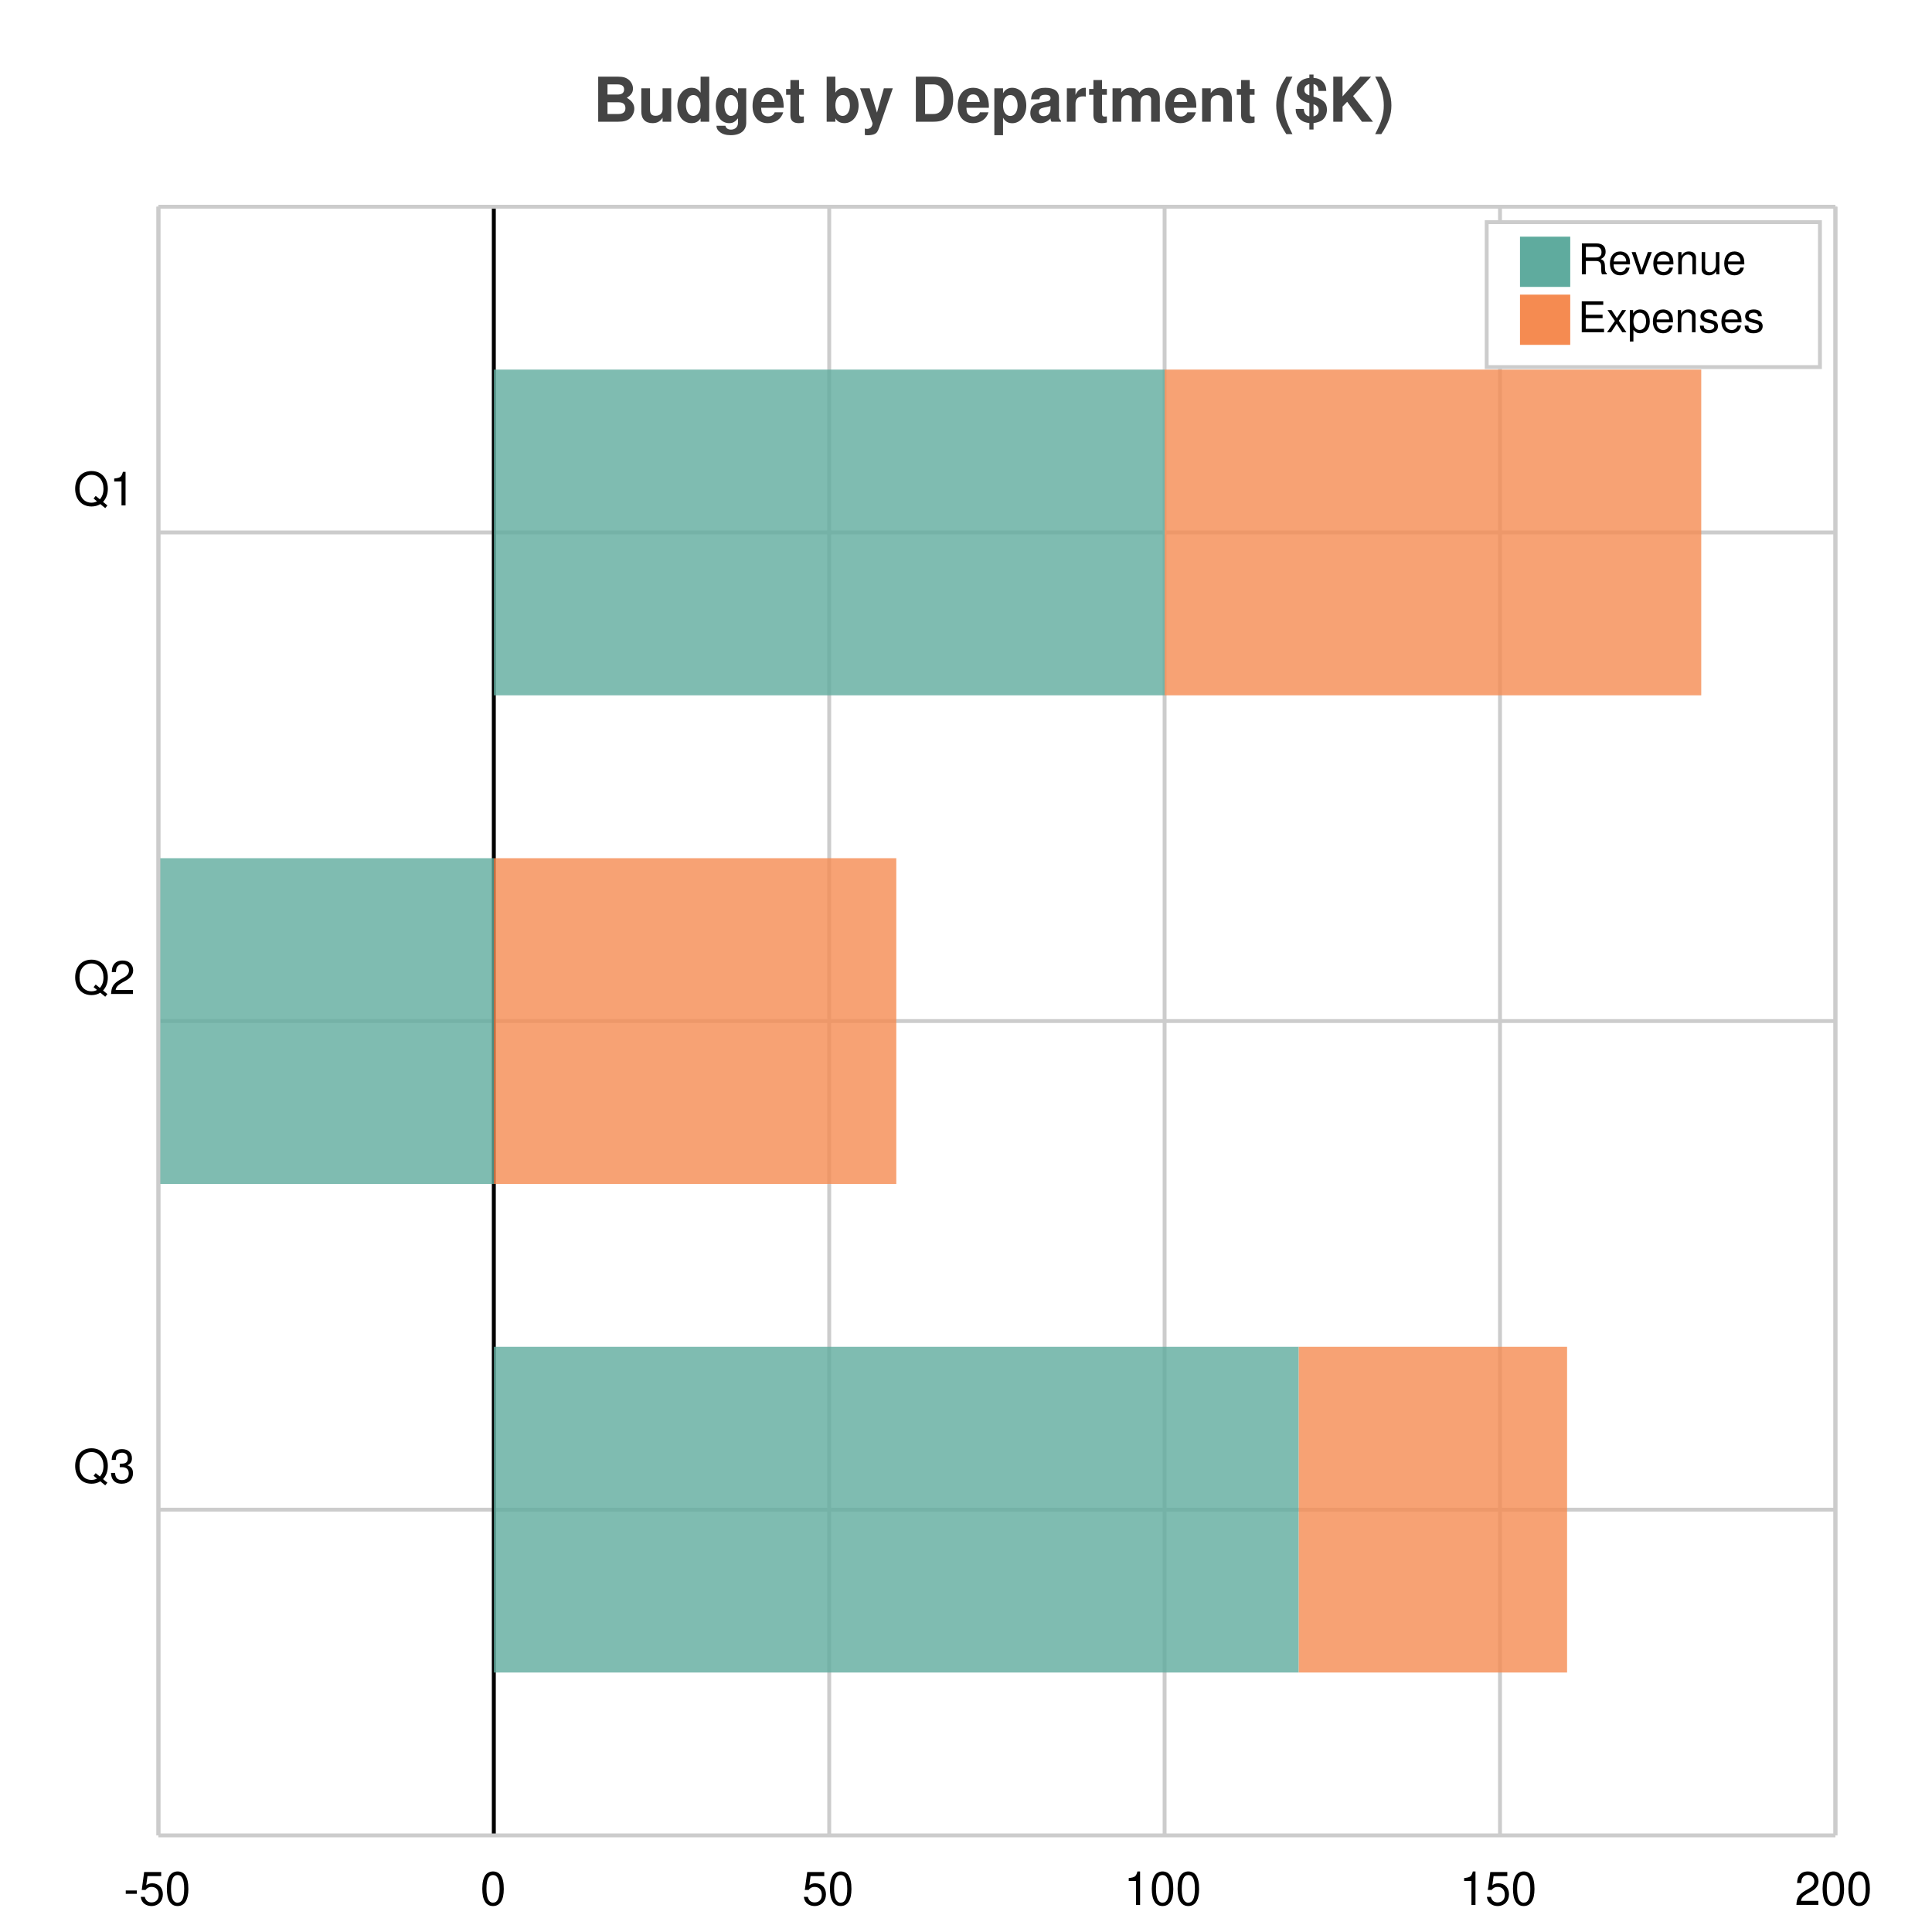
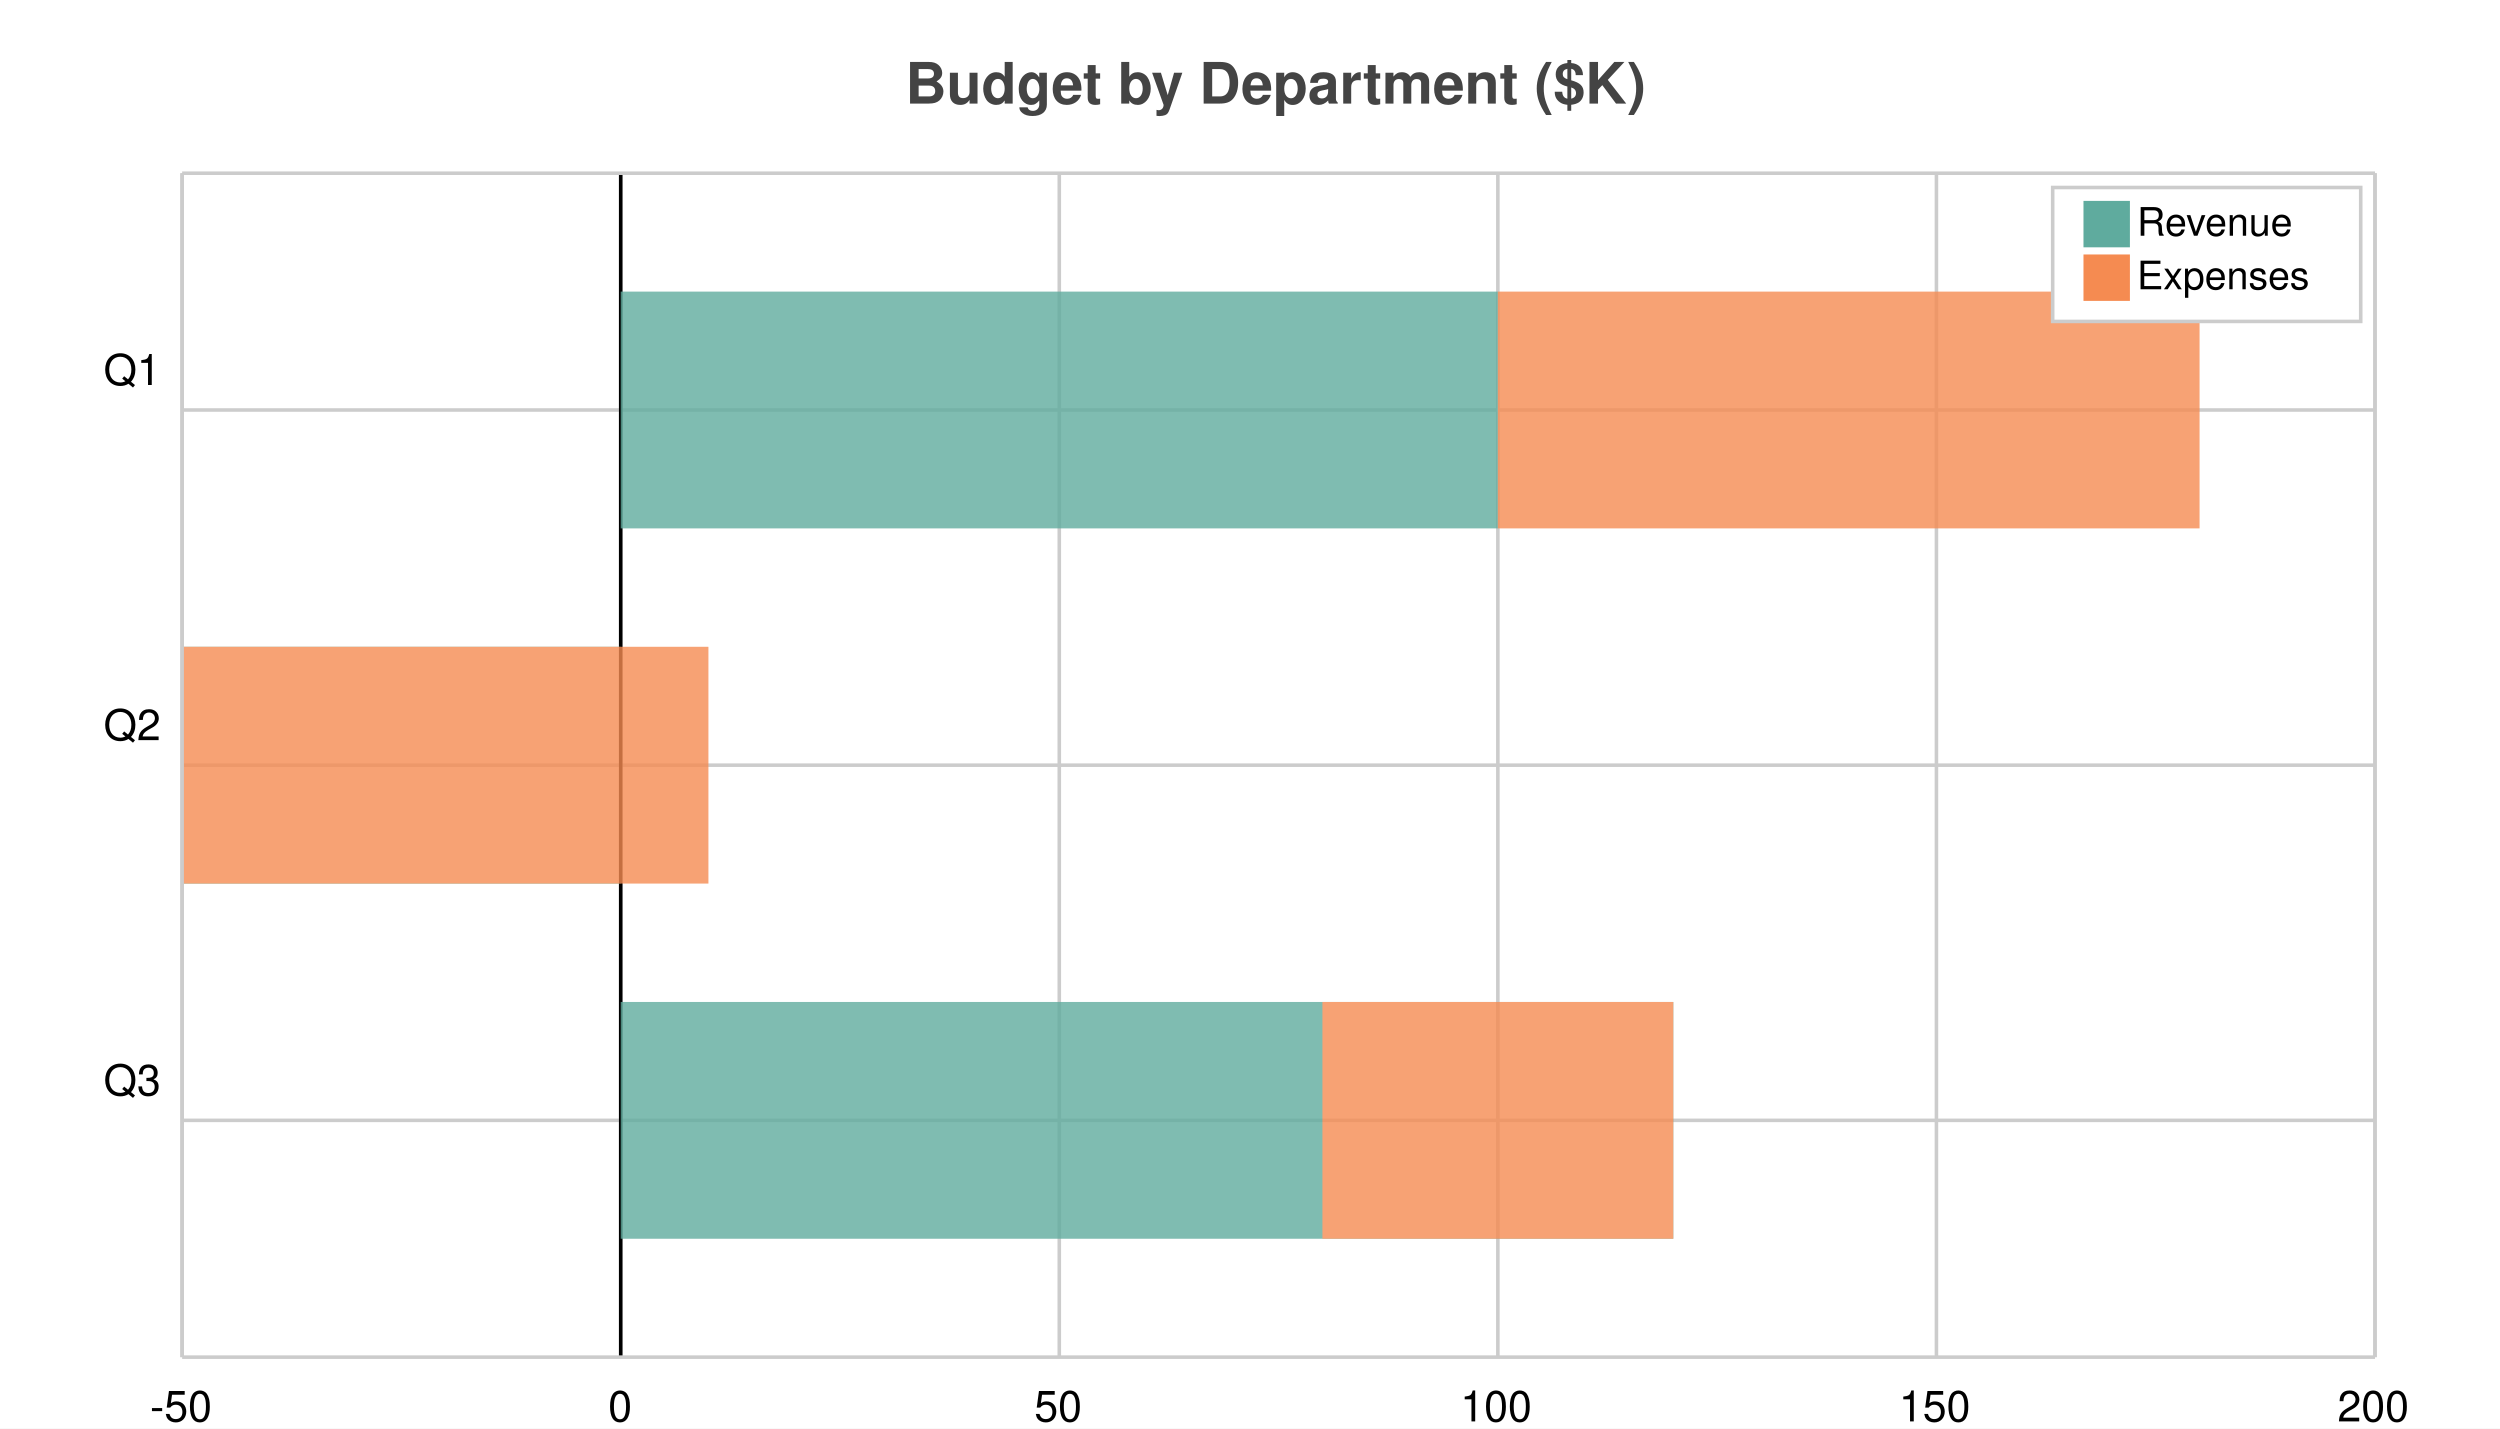
- <svg xmlns="http://www.w3.org/2000/svg" width="500" height="500" viewBox="0 0 500 500">
-   <path fill="white" d="M0 0 h500 v500 h-500 v-500Z" />
-   <text transform="translate(-96.5, 19)" fill="#444444" font-family="Helvetica" font-weight="bold" font-size="16" x="250.0" y="12.5">Budget by Department ($K)</text>
+ <svg xmlns="http://www.w3.org/2000/svg" width="700" height="400" viewBox="0 0 700 400">
+   <path fill="white" d="M0 0 h700 v400 h-700 v-400Z" />
+   <text transform="translate(-96.5, 19)" fill="#444444" font-family="Helvetica" font-weight="bold" font-size="16" x="350.0" y="10.0">Budget by Department ($K)</text>
  <g>
-     <path stroke="#CCCCCC" stroke-dasharray="None" d="M0 84.3 h434.0 M0 210.75 h434.0 M0 337.2 h434.0" transform="translate(41.0, 53.5)" />
-     <g font-size="12" font-family="Helvetica" transform="translate(35.0, 53.5)">
-       <text x="0" y="84.3" transform="translate(-16, -7.0)">Q1</text>
-       <text x="0" y="210.75" transform="translate(-16, -7.0)">Q2</text>
-       <text x="0" y="337.2" transform="translate(-16, -7.0)">Q3</text>
+     <path stroke="#CCCCCC" stroke-dasharray="None" d="M0 66.3 h614.0 M0 165.75 h614.0 M0 265.2 h614.0" transform="translate(51.0, 48.5)" />
+     <g font-size="12" font-family="Helvetica" transform="translate(45.0, 48.5)">
+       <text x="0" y="66.3" transform="translate(-16, -7.0)">Q1</text>
+       <text x="0" y="165.75" transform="translate(-16, -7.0)">Q2</text>
+       <text x="0" y="265.2" transform="translate(-16, -7.0)">Q3</text>
    </g>
  </g>
  <g>
-     <path stroke="#CCCCCC" stroke-dasharray="None" d="M434 0 v421.5 M347.2 0 v421.5 M260.4 0 v421.5 M173.6 0 v421.5 M86.8 0 v421.5 M0.0 0 v421.5" transform="translate(41.0, 53.5)" />
-     <g font-size="12" font-family="Helvetica" transform="translate(41.0, 71.5)">
-       <text x="434" y="421.5" transform="translate(-10.5, 0)">200</text>
-       <text x="347.2" y="421.5" transform="translate(-10.5, 0)">150</text>
-       <text x="260.4" y="421.5" transform="translate(-10.5, 0)">100</text>
-       <text x="173.6" y="421.5" transform="translate(-7.0, 0)">50</text>
-       <text x="86.8" y="421.5" transform="translate(-3.5, 0)">0</text>
-       <text x="0.0" y="421.5" transform="translate(-9.0, 0)">-50</text>
+     <path stroke="#CCCCCC" stroke-dasharray="None" d="M614.0 0 v331.5 M491.2 0 v331.5 M368.4 0 v331.5 M245.6 0 v331.5 M122.8 0 v331.5 M0.0 0 v331.5" transform="translate(51.0, 48.5)" />
+     <g font-size="12" font-family="Helvetica" transform="translate(51.0, 66.5)">
+       <text x="614.0" y="331.5" transform="translate(-10.5, 0)">200</text>
+       <text x="491.2" y="331.5" transform="translate(-10.5, 0)">150</text>
+       <text x="368.4" y="331.5" transform="translate(-10.5, 0)">100</text>
+       <text x="245.6" y="331.5" transform="translate(-7.0, 0)">50</text>
+       <text x="122.8" y="331.5" transform="translate(-3.5, 0)">0</text>
+       <text x="0.0" y="331.5" transform="translate(-9.0, 0)">-50</text>
    </g>
  </g>
-   <path transform="translate(41.0, 53.5)" d="M86.8 0 v421.5z" stroke="black" />
+   <path transform="translate(51.0, 48.5)" d="M122.8 0 v331.5z" stroke="black" />
  <g>
-     <g opacity="0.8" transform="translate(127.8, 53.5)">
-       <path d="M0.0 42.15 h173.6 v84.3 h-173.6 v-84.3Z M-86.8 168.6 h86.8 v84.3 h-86.8 v-84.3Z M0.0 295.05 h208.32 v84.3 h-208.32 v-84.3Z" fill="#5fab9e" />
-       <path d="M173.6 42.15 h138.88 v84.3 h-138.88 v-84.3Z M0.0 168.6 h104.16 v84.3 h-104.16 v-84.3Z M208.32 295.05 h69.44 v84.3 h-69.44 v-84.3Z" fill="#f58b51" />
+     <g opacity="0.8" transform="translate(173.8, 48.5)">
+       <path d="M0.0 33.15 h245.6 v66.3 h-245.6 v-66.3Z M-122.8 132.6 h122.8 v66.3 h-122.8 v-66.3Z M0.0 232.05 h294.72 v66.3 h-294.72 v-66.3Z" fill="#5fab9e" />
+       <path d="M245.6 33.15 h196.48 v66.3 h-196.48 v-66.3Z M-122.8 132.6 h147.36 v66.3 h-147.36 v-66.3Z M196.48 232.05 h98.24 v66.3 h-98.24 v-66.3Z" fill="#f58b51" />
    </g>
-     <path stroke="#CCCCCC" stroke-dasharray="None" d="M0 421.5 h434.0" transform="translate(41.0, 53.5)" />
-     <path stroke="#CCCCCC" stroke-dasharray="None" d="M0 0 h434.0" transform="translate(41.0, 53.5)" />
-     <path stroke="#CCCCCC" stroke-dasharray="None" d="M0 0 v421.5" transform="translate(41.0, 53.5)" />
-     <path stroke="#CCCCCC" stroke-dasharray="None" d="M434.0 0 v421.5" transform="translate(41.0, 53.5)" />
+     <path stroke="#CCCCCC" stroke-dasharray="None" d="M0 331.5 h614.0" transform="translate(51.0, 48.5)" />
+     <path stroke="#CCCCCC" stroke-dasharray="None" d="M0 0 h614.0" transform="translate(51.0, 48.5)" />
+     <path stroke="#CCCCCC" stroke-dasharray="None" d="M0 0 v331.5" transform="translate(51.0, 48.5)" />
+     <path stroke="#CCCCCC" stroke-dasharray="None" d="M614.0 0 v331.5" transform="translate(51.0, 48.5)" />
  </g>
  <g>
-     <rect transform="translate(-8.625, -3.75)" x="393.375" y="61.25" width="86.25" height="37.5" fill="#ffffff" stroke="#CCCCCC" />
+     <rect transform="translate(-8.625, -3.75)" x="583.375" y="56.25" width="86.25" height="37.5" fill="#ffffff" stroke="#CCCCCC" />
    <g transform="translate(0, 13)">
-       <rect y="48.25" x="393.375" width="13" height="13" fill="#5fab9e" />
-       <text y="58.0" x="408.375" font-size="11" font-family="Helvetica">Revenue</text>
+       <rect y="43.25" x="583.375" width="13" height="13" fill="#5fab9e" />
+       <text y="53.0" x="598.375" font-size="11" font-family="Helvetica">Revenue</text>
    </g>
    <g transform="translate(0, 15)">
-       <rect y="61.25" x="393.375" width="13" height="13" fill="#f58b51" />
-       <text y="71.0" x="408.375" font-size="11" font-family="Helvetica">Expenses</text>
+       <rect y="56.25" x="583.375" width="13" height="13" fill="#f58b51" />
+       <text y="66.0" x="598.375" font-size="11" font-family="Helvetica">Expenses</text>
    </g>
  </g>
</svg>
